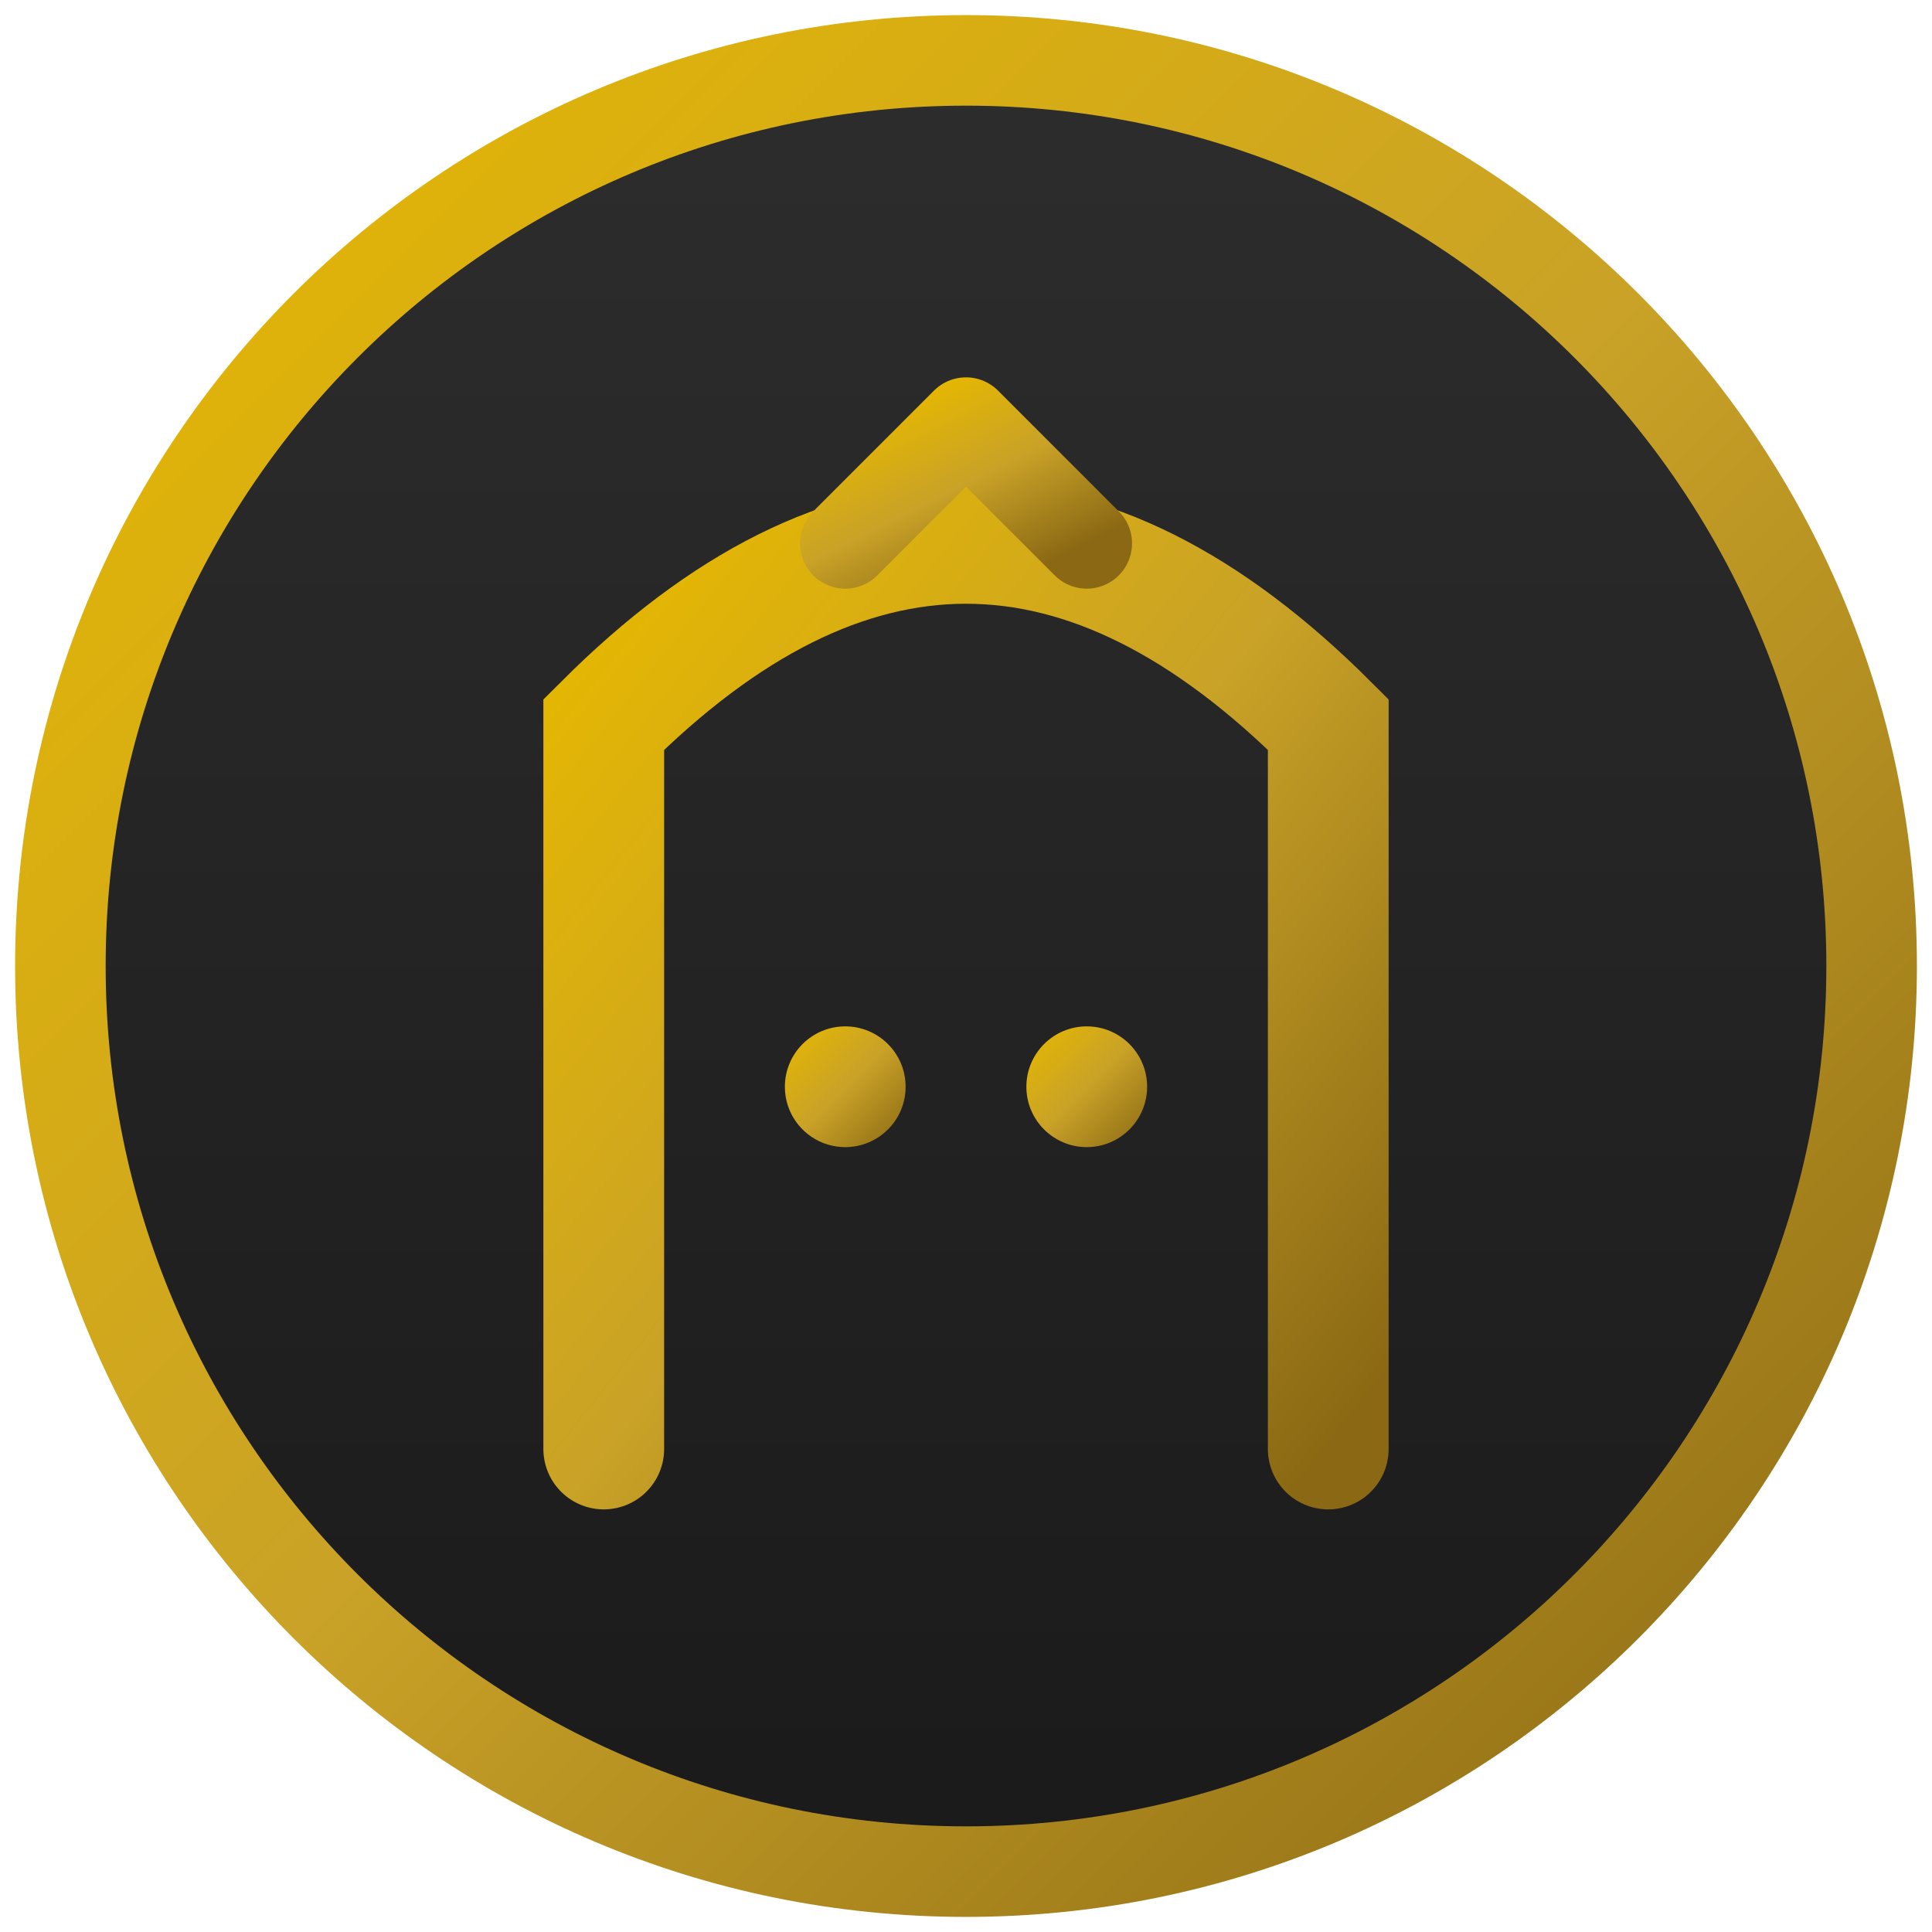
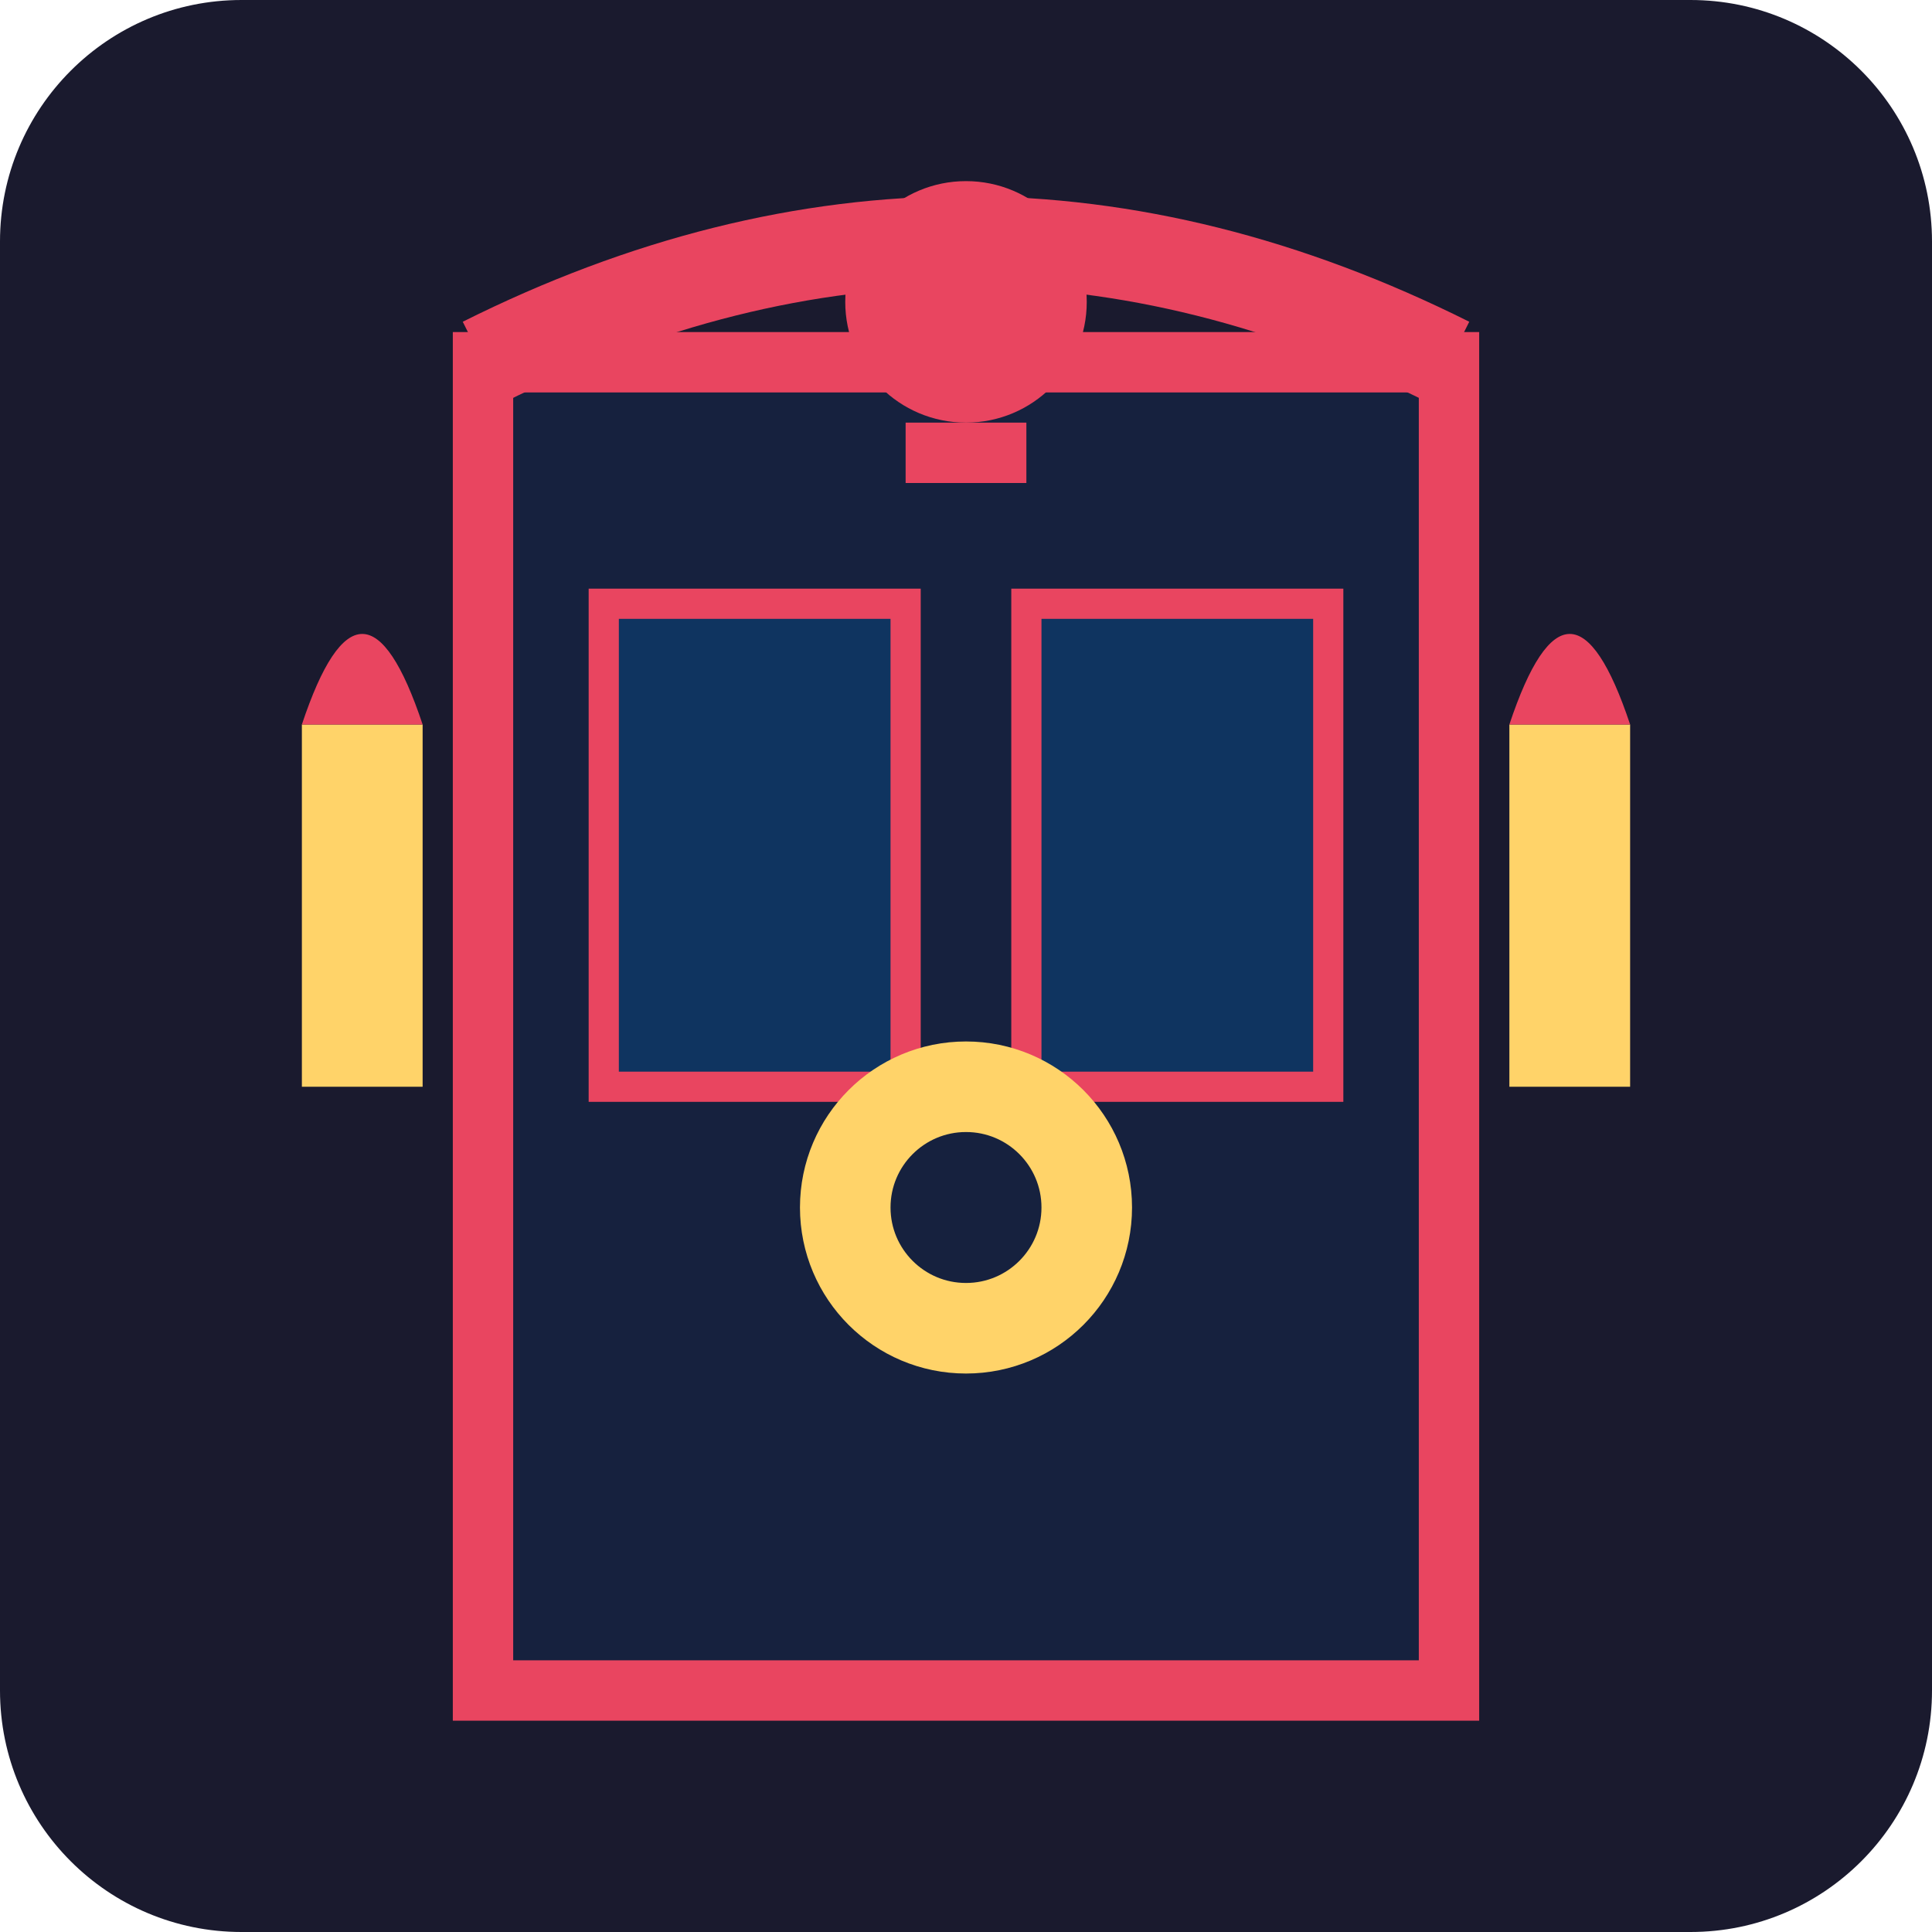
<svg xmlns="http://www.w3.org/2000/svg" viewBox="0 0 32 32">
-   <defs>
-     <linearGradient id="goldGradient" x1="0%" y1="0%" x2="100%" y2="100%">
-       <stop offset="0%" style="stop-color:#e6b800" />
-       <stop offset="50%" style="stop-color:#c9a227" />
-       <stop offset="100%" style="stop-color:#8b6914" />
-     </linearGradient>
-     <linearGradient id="darkGradient" x1="0%" y1="0%" x2="0%" y2="100%">
-       <stop offset="0%" style="stop-color:#2d2d2d" />
-       <stop offset="100%" style="stop-color:#1a1a1a" />
-     </linearGradient>
-   </defs>
-   <circle cx="16" cy="16" r="15" fill="url(#darkGradient)" stroke="url(#goldGradient)" stroke-width="1.5" />
-   <path d="M10 24 L10 12 Q16 6 22 12 L22 24" fill="none" stroke="url(#goldGradient)" stroke-width="2" stroke-linecap="round" />
-   <line x1="16" y1="12" x2="16" y2="24" stroke="url(#goldGradient)" stroke-width="1.5" />
-   <circle cx="14" cy="18" r="1" fill="url(#goldGradient)" />
-   <circle cx="18" cy="18" r="1" fill="url(#goldGradient)" />
-   <path d="M14 9 L16 7 L18 9" fill="none" stroke="url(#goldGradient)" stroke-width="1.5" stroke-linecap="round" stroke-linejoin="round" />
-   <line x1="8" y1="24" x2="24" y2="24" stroke="url(#goldGradient)" stroke-width="1.5" stroke-linecap="round" />
+   <rect width="32" height="32" fill="#1a1a2e" rx="4" />
+   <rect x="8" y="6" width="16" height="22" fill="#16213e" stroke="#e94560" stroke-width="1" />
+   <path d="M8 6 Q16 2 24 6" fill="none" stroke="#e94560" stroke-width="1.5" />
+   <rect x="10" y="10" width="5" height="8" fill="#0f3460" stroke="#e94560" stroke-width="0.5" />
+   <rect x="17" y="10" width="5" height="8" fill="#0f3460" stroke="#e94560" stroke-width="0.5" />
+   <circle cx="16" cy="20" r="2" fill="none" stroke="#ffd369" stroke-width="1.5" />
+   <circle cx="16" cy="5" r="2" fill="#e94560" />
+   <rect x="15" y="7" width="2" height="1" fill="#e94560" />
+   <rect x="5" y="12" width="2" height="6" fill="#ffd369" />
+   <path d="M5 12 Q6 9 7 12" fill="#e94560" />
+   <rect x="25" y="12" width="2" height="6" fill="#ffd369" />
+   <path d="M25 12 Q26 9 27 12" fill="#e94560" />
</svg>
